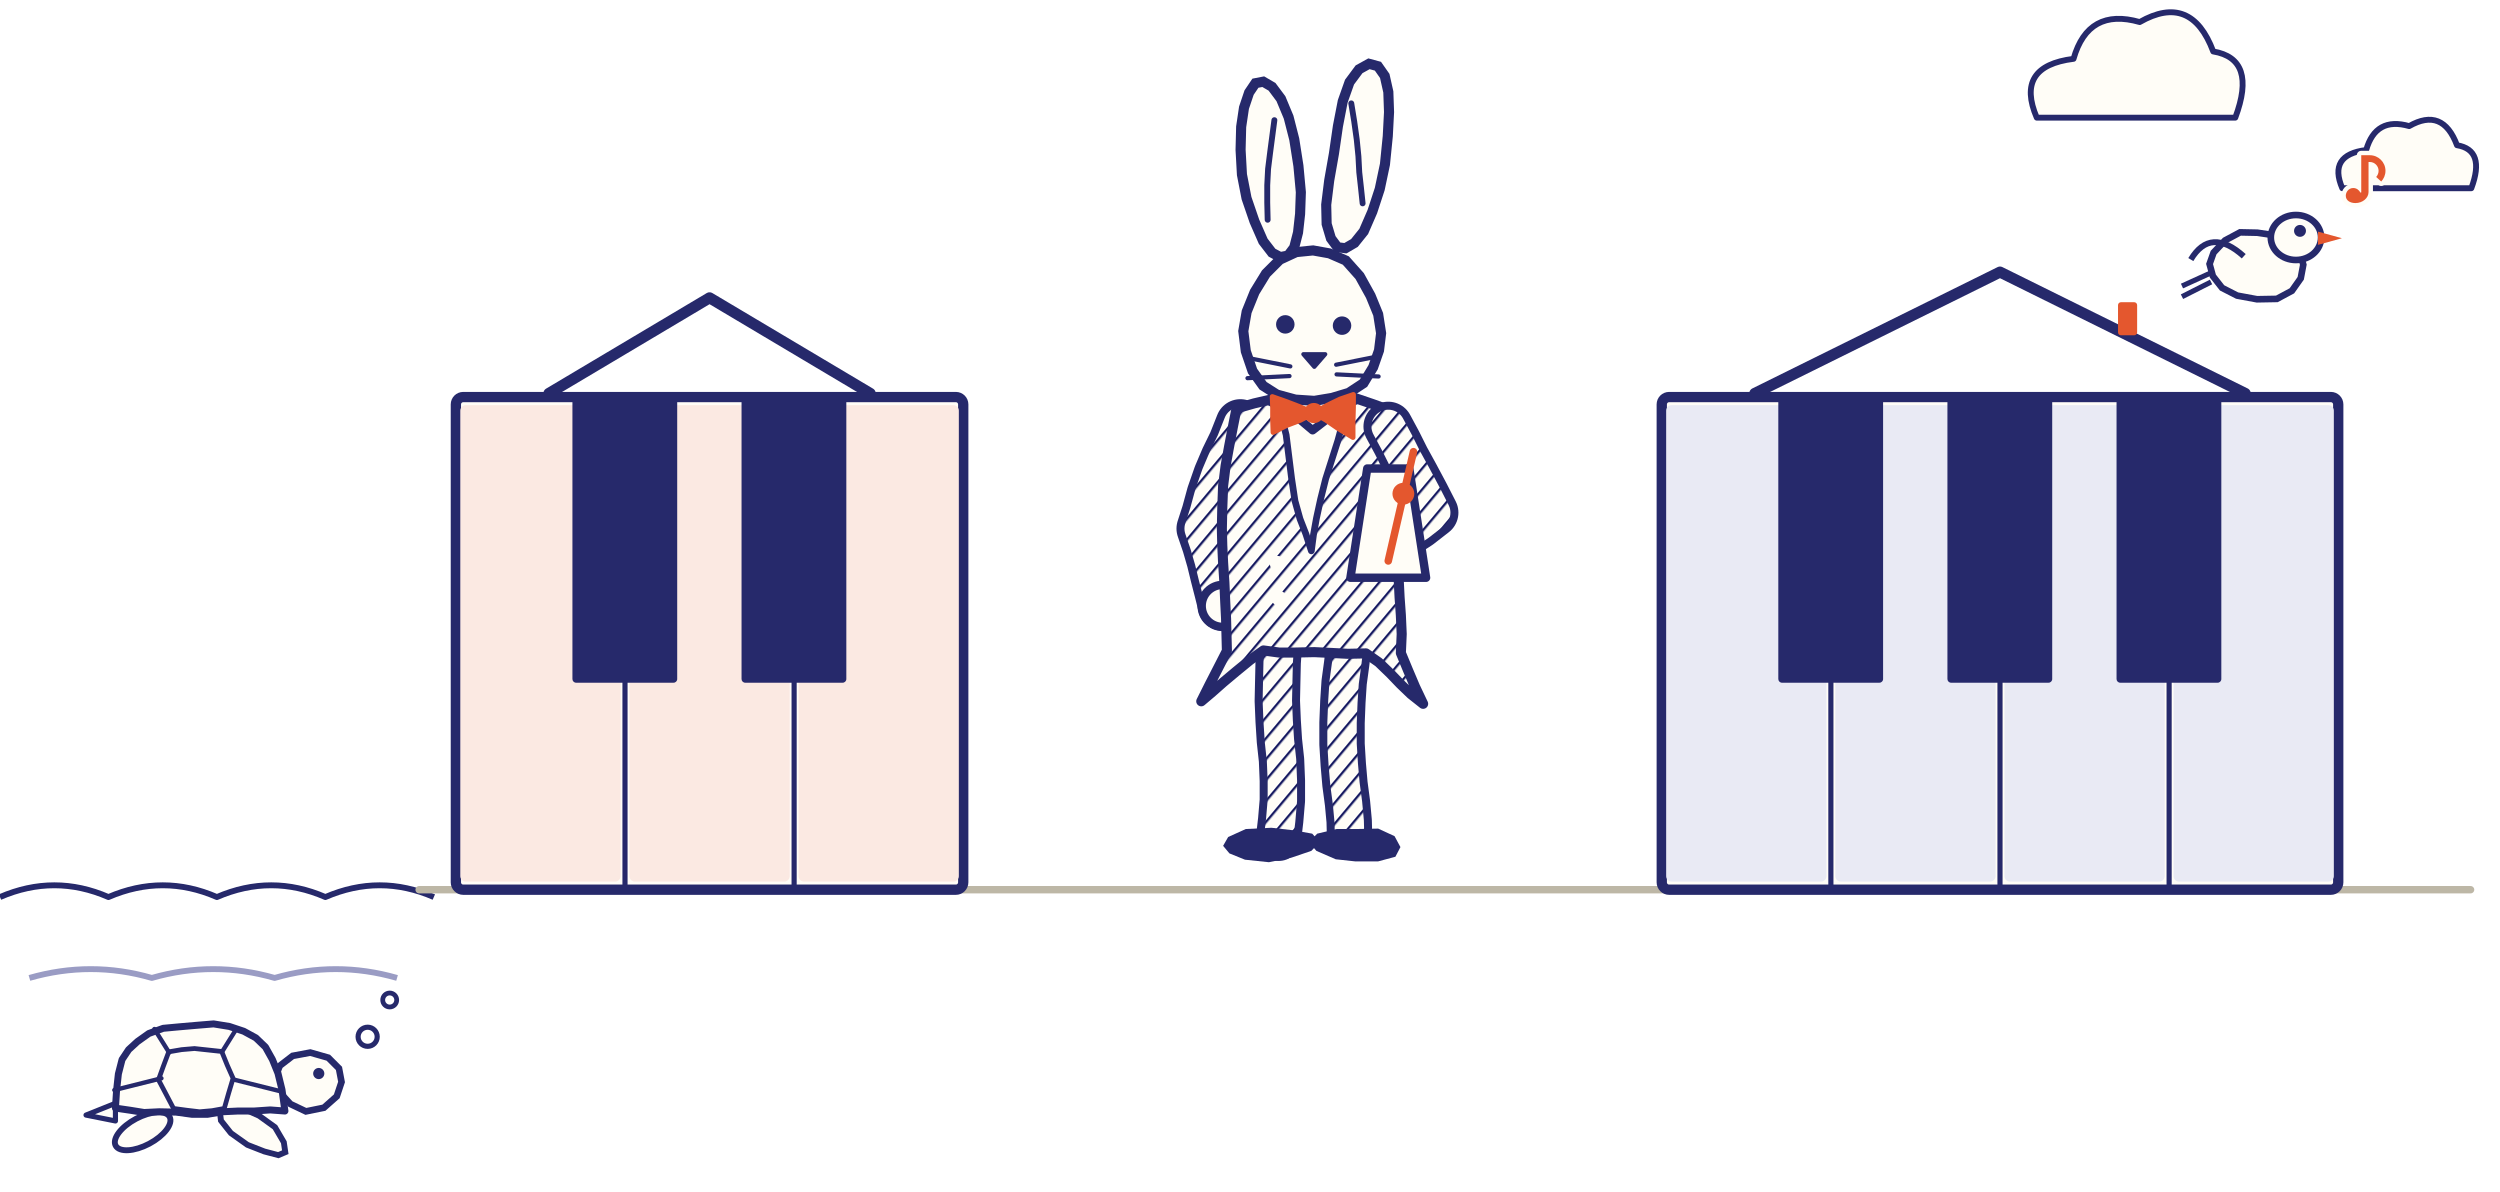
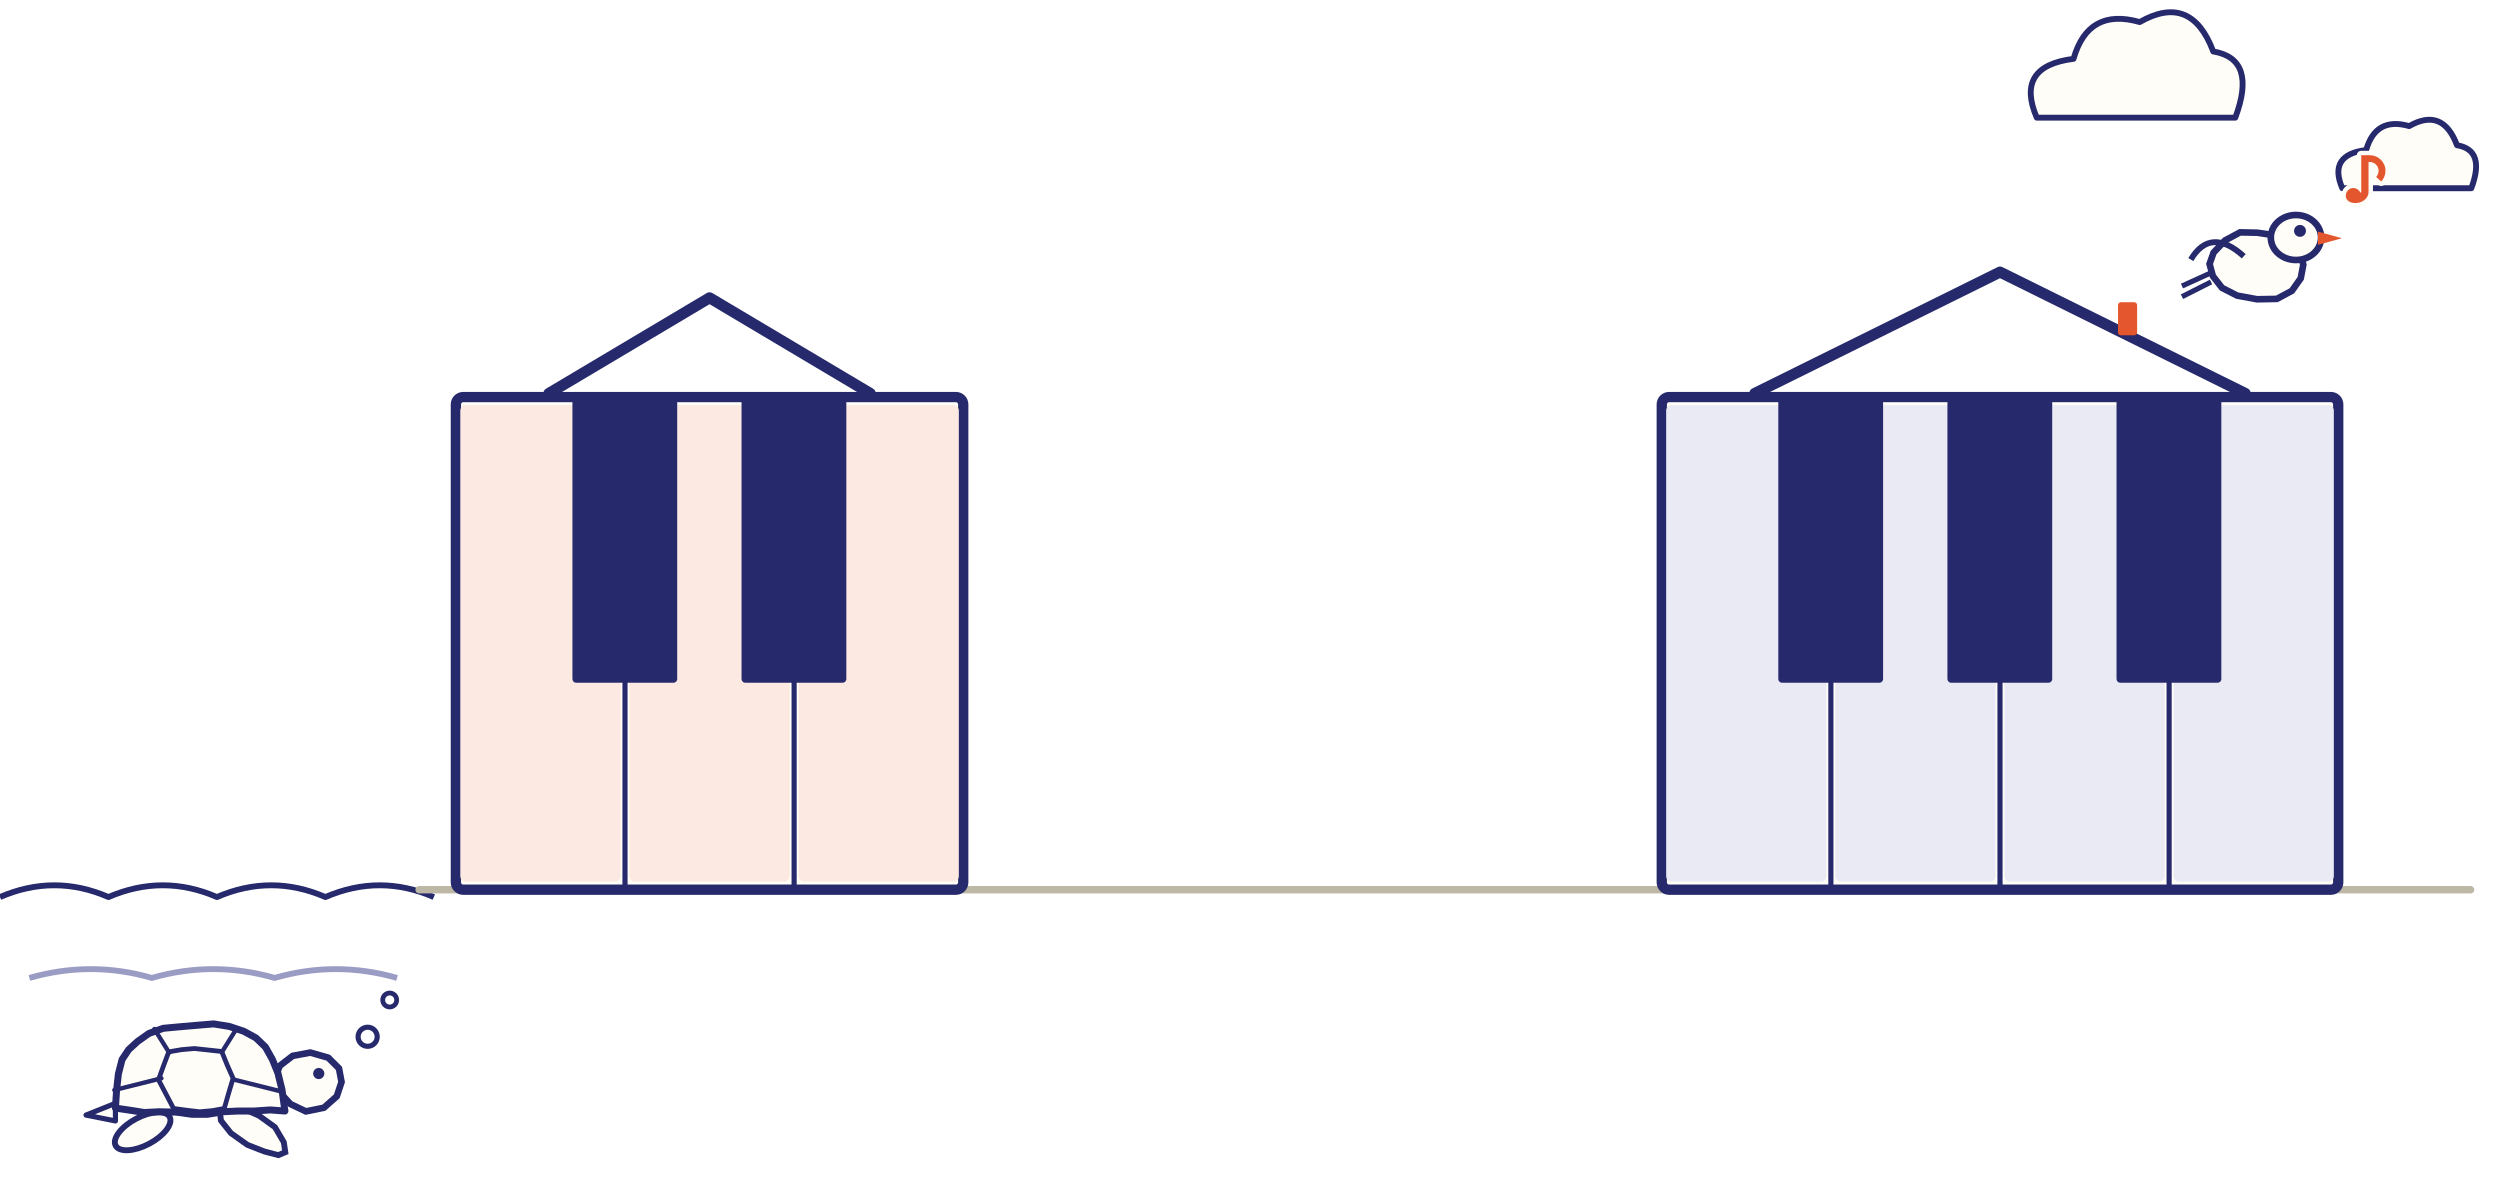
<svg xmlns="http://www.w3.org/2000/svg" viewBox="0 20 680 324" width="1360" height="648">
  <defs>
    <pattern id="penh1" width="3.2" height="3.2" patternUnits="userSpaceOnUse" patternTransform="rotate(40)">
      <rect width="3.2" height="3.2" fill="#fffdf7" />
      <line x1="0" y1="0" x2="0" y2="3.2" stroke="#26296b" stroke-width="1.15" />
    </pattern>
  </defs>
  <path d="M0,264 Q14.8,257.6 29.5,264 Q44.3,257.6 59,264 Q73.8,257.6 88.5,264 Q103.3,257.6 118,264" fill="none" stroke="#26296b" stroke-width="1.6" stroke-linejoin="round" />
  <path d="M8,286 Q24.7,281.2 41.3,286 Q58,281.2 74.7,286 Q91.3,281.2 108,286" fill="none" stroke="#9a9cc4" stroke-width="1.6" stroke-linejoin="round" />
  <g transform="translate(0.8 0.5)">
    <ellipse cx="0" cy="0" rx="8.32" ry="3.84" fill="#fffdf7" stroke="#26296b" stroke-width="1.6" transform="matrix(0.8829 -0.4695 0.4695 0.8829 38 327.2)" />
  </g>
  <path d="M59.8 322.3L60.1 324.8L62.8 328.2L67.3 331.4L71.9 333.2L75.7 334.2L77.6 333.4L77.2 330.7L74.8 326.6L70.5 323.5L65.6 321.3L61.7 320.8Z" fill="#fffdf7" stroke="#26296b" stroke-width="1.6" />
  <g transform="translate(1.4 -0.7)">
    <path d="M30,320.8 L22,324 L30,325.6 Z" fill="#fffdf7" stroke="#26296b" stroke-width="1.4" stroke-linejoin="round" />
  </g>
  <path d="M74.7 313.5L76 317L79 320.3L83.2 322.3L88.1 321.3L91.6 318.2L92.9 314.3L92.2 310.6L89.3 307.7L84.4 306.3L79.6 307.2L76.1 309.9Z" fill="#fffdf7" stroke="#26296b" stroke-width="1.8" />
  <g transform="translate(-0.3 -0.5)">
    <ellipse cx="87" cy="312.5" rx="1.52" ry="1.52" fill="#26296b" />
  </g>
  <path d="M31.4 321.4L31.7 316.7L32.2 312.1L33.2 308.2L35 305.5L37.4 303.3L40.5 301.1L44.4 299.7L48.7 299.3L53.3 298.9L58.1 298.5L62.4 299.2L66.3 300.5L69.6 302.3L72.2 304.8L74.1 308.2L75.6 311.9L76.7 316.4L77.5 322.2L73.5 321.9L69.1 322.2L64.7 322.2L60.5 322.4L56.4 323.1L52.3 323.1L47.9 322.5L43.3 322.4L39.2 322.6L35.5 322Z" fill="#fffdf7" stroke="#26296b" stroke-width="1.9" stroke-linejoin="round" />
  <path d="M45.9 306.1L49.4 305.5L52.9 305.2L56.6 305.6L60.3 306L61.8 309.7L63.4 313.3L62.2 317.3L61 321.5L57.7 322.1L54.3 322.4L50.9 322L47.2 321.5L45 317.3L43.1 313.7L44.4 310.1Z" fill="none" stroke="#26296b" stroke-width="1.3" stroke-linejoin="round" />
  <g transform="translate(0.3 -1.1)">
    <line x1="43.6" y1="314.4" x2="30.8" y2="317.6" fill="none" stroke="#26296b" stroke-width="1.2" stroke-linecap="round" />
  </g>
  <g transform="translate(-1 -0.8)">
    <line x1="64.4" y1="314.4" x2="77.2" y2="317.6" fill="none" stroke="#26296b" stroke-width="1.2" stroke-linecap="round" />
  </g>
  <g transform="translate(-0.8 -0.1)">
    <line x1="46.8" y1="306.4" x2="42.8" y2="300" fill="none" stroke="#26296b" stroke-width="1.2" stroke-linecap="round" />
  </g>
  <g transform="translate(-0.8 -0.3)">
    <line x1="61.2" y1="306.4" x2="65.2" y2="300" fill="none" stroke="#26296b" stroke-width="1.2" stroke-linecap="round" />
  </g>
  <ellipse cx="100" cy="302" rx="2.6" ry="2.6" fill="none" stroke="#26296b" stroke-width="1.4" />
  <ellipse cx="106" cy="292" rx="1.9" ry="1.9" fill="none" stroke="#26296b" stroke-width="1.3" />
  <line x1="114" y1="262" x2="672" y2="262" fill="none" stroke="#bdb7a6" stroke-width="2" stroke-linecap="round" />
  <rect x="124" y="128" width="138" height="134" rx="2" fill="#fffdf7" stroke="#26296b" stroke-width="2.8" />
  <rect x="125.2" y="130.2" width="43.6" height="129.6" rx="1.5" fill="#fbe9e2" />
  <rect x="171.2" y="130.2" width="43.6" height="129.6" rx="1.5" fill="#fbe9e2" />
  <rect x="217.2" y="130.2" width="43.6" height="129.6" rx="1.5" fill="#fbe9e2" />
  <line x1="170" y1="128" x2="170" y2="262" fill="none" stroke="#26296b" stroke-width="1.4" stroke-linecap="round" />
  <line x1="216" y1="128" x2="216" y2="262" fill="none" stroke="#26296b" stroke-width="1.4" stroke-linecap="round" />
  <rect x="155.7" y="128" width="28.5" height="77.7" rx="1" fill="#26296b" />
  <rect x="201.7" y="128" width="28.5" height="77.7" rx="1" fill="#26296b" />
  <polyline points="149.3,127 193,101 236.7,127" fill="none" stroke="#26296b" stroke-width="3" stroke-linecap="round" stroke-linejoin="round" />
  <rect x="452" y="128" width="184" height="134" rx="2" fill="#fffdf7" stroke="#26296b" stroke-width="2.8" />
  <rect x="453.2" y="130.2" width="43.6" height="129.6" rx="1.5" fill="#e9eaf4" />
  <rect x="499.2" y="130.2" width="43.6" height="129.6" rx="1.5" fill="#e9eaf4" />
  <rect x="545.2" y="130.2" width="43.6" height="129.6" rx="1.5" fill="#e9eaf4" />
  <rect x="591.2" y="130.2" width="43.6" height="129.6" rx="1.5" fill="#e9eaf4" />
  <line x1="498" y1="128" x2="498" y2="262" fill="none" stroke="#26296b" stroke-width="1.4" stroke-linecap="round" />
  <line x1="544" y1="128" x2="544" y2="262" fill="none" stroke="#26296b" stroke-width="1.4" stroke-linecap="round" />
  <line x1="590" y1="128" x2="590" y2="262" fill="none" stroke="#26296b" stroke-width="1.4" stroke-linecap="round" />
  <rect x="483.7" y="128" width="28.5" height="77.7" rx="1" fill="#26296b" />
  <rect x="529.7" y="128" width="28.5" height="77.7" rx="1" fill="#26296b" />
  <rect x="575.7" y="128" width="28.5" height="77.7" rx="1" fill="#26296b" />
  <polyline points="477.3,127 544,94 610.7,127" fill="none" stroke="#26296b" stroke-width="3" stroke-linecap="round" stroke-linejoin="round" />
  <rect x="576.1" y="102.2" width="5.2" height="9" rx="0.8" fill="#e4572e" />
  <path d="M554,52 Q548,38 564,36 Q568,22 582,26 Q596,18 602,34 Q614,36 608,52 Z" fill="#fffdf7" stroke="#26296b" stroke-width="1.6" stroke-linejoin="round" />
  <path d="M637.1,71.2 Q633.2,62.1 643.6,60.8 Q646.2,51.7 655.3,54.3 Q664.4,49.1 668.3,59.5 Q676.1,60.8 672.2,71.2 Z" fill="#fffdf7" stroke="#26296b" stroke-width="1.6" stroke-linejoin="round" />
  <path d="M601 91.8L601.9 95.1L604.4 98.3L608.5 100.4L613.9 101.4L619.3 101.3L623.4 99.1L625.8 95.7L626.5 92L625.5 88.2L622.7 85.1L618.7 84L614 83.3L609.3 83.2L605.2 85.4L602.1 88.7Z" fill="#fffdf7" stroke="#26296b" stroke-width="1.8" />
  <g transform="translate(-0.3 -0.2)">
    <ellipse cx="624.8" cy="84.8" rx="6.84" ry="6.12" fill="#fffdf7" stroke="#26296b" stroke-width="1.8" />
  </g>
  <g transform="translate(-0.4 -0.7)">
    <path d="M630.9,83.7 L637.4,85.5 L630.9,87.3 Z" fill="#e4572e" stroke-linejoin="round" />
  </g>
  <g transform="translate(-0.3 -0.2)">
    <ellipse cx="625.9" cy="83" rx="1.62" ry="1.62" fill="#26296b" />
  </g>
  <g transform="translate(-0.1 0.4)">
    <path d="M610.4,89.3 Q601.4,81.2 596,90.2" fill="none" stroke="#26296b" stroke-width="1.6" stroke-linejoin="round" />
  </g>
  <g transform="translate(-0.7 -0.3)">
    <path d="M602.1,94.5 L594.2,98.1 M602.1,97 L594.2,101" fill="none" stroke="#26296b" stroke-width="1.4" stroke-linejoin="round" />
  </g>
  <text x="637.4" y="74" text-anchor="start" font-size="16.2" font-weight="800" fill="#e4572e" font-family="Inter,sans-serif" stroke="#fffdf7" stroke-width="2.4" stroke-linejoin="round" paint-order="stroke">♪</text>
-   <g transform="translate(265.6 24) scale(1.1429)">
-     <defs>
-       <pattern id="hprabbit20" width="3.2" height="3.2" patternUnits="userSpaceOnUse" patternTransform="rotate(40)">
-         <rect width="3.2" height="3.2" fill="#fffdf7" />
-         <line x1="0" y1="0" x2="0" y2="3.2" stroke="#26296b" stroke-width="1.15" />
-       </pattern>
-     </defs>
-     <path d="M72.1 149.8l-.3 4.4-.1 4.4-.1 4.7 .2 4.8 .3 4.7 .5 4.6 .2 4.9 0 4.7-.4 4.7-.5 4.3" fill="none" stroke="#26296b" stroke-width="10.8" stroke-linecap="round" stroke-linejoin="round" />
-     <path d="M72.1 149.8l-.3 4.4-.1 4.4-.1 4.7 .2 4.8 .3 4.7 .5 4.6 .2 4.9 0 4.7-.4 4.7-.5 4.3" fill="none" stroke="url(#hprabbit20)" stroke-width="7.0" stroke-linecap="round" stroke-linejoin="round" />
-     <path d="M88.6 150.3l-.5 4.2-.6 4.4-.3 4.6-.2 5 0 5.1 .3 4.9 .4 4.6 .6 4.5 .4 4.3 .1 3.9" fill="none" stroke="#26296b" stroke-width="10.8" stroke-linecap="round" stroke-linejoin="round" />
-     <path d="M88.6 150.3l-.5 4.2-.6 4.4-.3 4.6-.2 5 0 5.1 .3 4.9 .4 4.6 .6 4.5 .4 4.3 .1 3.9" fill="none" stroke="url(#hprabbit20)" stroke-width="7.0" stroke-linecap="round" stroke-linejoin="round" />
-     <path d="M58.7 197.8l1.5 1.8 3.7 1.5 5.7.6 5.4-1.1 4.7-1.6 2-2.1-1.8-2-4.5-.8-5.2-.6-6.1.3-4.2 1.9z" fill="#26296b" stroke="#26296b" stroke-width="0" />
-     <path d="M79.1 196.9l1.8 2.1 4.6 2 4.6.5 5.5 0 4.1-1.1 1.2-2.3-1.4-2.6-3.9-1.8-5.2.1-4.7 0-4.6 1.1z" fill="#26296b" stroke="#26296b" stroke-width="0" />
-     <path d="M62.8 97.4l-1.7 4.3-1.9 3.9-1.7 4-1.6 4.6-1.2 4.4-1.2 3.7 1.3 3.8 1.1 3.8 .9 3.7 .9 3.5 .9 3.6" fill="none" stroke="#26296b" stroke-width="11.8" stroke-linecap="round" stroke-linejoin="round" />
-     <path d="M62.8 97.4l-1.7 4.3-1.9 3.9-1.7 4-1.6 4.6-1.2 4.4-1.2 3.7 1.3 3.8 1.1 3.8 .9 3.7 .9 3.5 .9 3.6" fill="none" stroke="url(#hprabbit20)" stroke-width="8.0" stroke-linecap="round" stroke-linejoin="round" />
-     <g transform="translate(0.6 0.7)">
-       <circle cx="58" cy="140" r="5" fill="#fffdf7" stroke="#26296b" stroke-width="2" />
-     </g>
-     <path d="M61.9 93.7l-.9 4.5-.9 4.7-.8 4.4-.6 4.8-.2 5.3-.1 4.9 .1 4 .2 4.2 .3 4.6 .2 4.6 .2 4 .1 3.8 .1 3.9-2.2 4.3-2 3.9-1.9 3.8 2.6-2.2 2.6-2.3 3.1-2.6 3.3-2.7 3.2-2.3 3.7.5 3.9 0 4.5-.1 4.2.2 3.8.2 4.3-.1 3 2.1 2.8 2.7 2.4 2.5 2.5 2.4 2.9 2.3-1.9-4-1.7-4-1.7-4.1 .2-4.5-.2-4.5-.3-4.2-.2-4 0-4.1 .2-4.2 .2-4.5 .1-4.6 0-4.9-.1-4.8-.4-4.6-.8-4.4-1.2-4.4-4.1-1.5-4.7-1.6-4.7-.9-4.5-.1-5 .4-5.1 1-4.3 1z" fill="url(#hprabbit20)" stroke="#26296b" stroke-width="2.4" stroke-linejoin="round" stroke-linecap="round" />
-     <path d="M71.5 92.5l1.2 3.6 1 3.9 .6 4.8 .7 5.6 .8 5.3 1.2 4.3 1.4 3.6 1.3 4 .5-3.8 .7-3.9 1-4.6 1.2-4.8 1.4-4.4 1.5-4.7 1.4-5.1 1.2-4.3-4.2-.3-4 .2-4.3.3z" fill="#fffdf7" stroke="#26296b" stroke-width="1.6" stroke-linejoin="round" stroke-linecap="round" />
-     <g transform="translate(0.6 0.6)">
-       <circle cx="71" cy="130" r="1.8" fill="#fffdf7" />
-     </g>
-     <g transform="translate(1 -1.1)">
-       <circle cx="71" cy="140" r="1.8" fill="#fffdf7" />
-     </g>
-     <path d="M63.1 37.1l.3 5.7 1.1 5.7 1.4 5 1.7 3 1.8 1.3 1.9-.1 1.7-1.7 1.4-3.4 1.1-4.3 .9-5.1 .3-6.3-.1-6.4-.6-5.4-1.2-4.6-1.7-3.1-1.9-1.5-1.9.1-1.8 2-1.7 3.4-1.3 4.4-.9 5.4z" fill="#fffdf7" stroke="#26296b" stroke-width="2.4" transform="rotate(-8 70 37)" />
-     <path d="M85 34.1l0 6.5 .3 5.8 .9 4.5 1.6 3.2 1.9 1.8 1.9-.1 1.9-1.6 1.7-3.1 1.2-5 .8-5.6 .2-6-.5-6.7-.7-5.7-1-4.7-1.5-3.6-2-2-2.2-.2-2.1 1.7-1.7 3.4-.8 4.8-.1 6z" fill="#fffdf7" stroke="#26296b" stroke-width="2.4" transform="rotate(10 91 34)" />
-     <path d="M70.9 25.1l-.5 3.8-.5 3.8-.5 4-.2 3.9 0 4.1 .1 4.1" stroke="#26296b" stroke-width="1.4" stroke-linecap="round" fill="none" />
-     <path d="M89.2 21.1l.7 4.3 .6 4.3 .4 4 .2 3.8 .4 3.6 .4 3.8" stroke="#26296b" stroke-width="1.4" stroke-linecap="round" fill="none" />
-     <path d="M63.5 75.3l.6 4.8 1.6 4.7 2.5 3.5 3.3 2.1 4.4 1.2 4.5.3 4.2-.7 4-1.2 3.5-2.3 2.3-3.8 1.4-4 .5-4.1-.7-4.5-1.8-4.4-2.6-4.7-3.3-3.7-3.9-1.7-3.9-.7-4 .4-3.9 1.8-3.3 3.3-2.7 4.4-1.9 4.7z" fill="#fffdf7" stroke="#26296b" stroke-width="2.4" />
-     <g transform="translate(0.5 0.7)">
-       <circle cx="73" cy="73" r="2.2" fill="#26296b" />
-     </g>
-     <g transform="translate(0 1)">
-       <circle cx="87" cy="73" r="2.2" fill="#26296b" />
-     </g>
-     <g transform="translate(0.4 0.8)">
-       <path d="M77.4,80 L82.6,80 L80,83 Z" fill="#26296b" stroke="#26296b" stroke-width="1" stroke-linejoin="round" stroke-linecap="round" />
-     </g>
-     <g transform="translate(-0.3 0.7)">
-       <line x1="75.0" y1="83.0" x2="65.0" y2="81.0" stroke="#26296b" stroke-width="1" stroke-linecap="round" />
-     </g>
-     <g transform="translate(-0.5 0.5)">
-       <line x1="75.0" y1="85.5" x2="65.0" y2="86.0" stroke="#26296b" stroke-width="1" stroke-linecap="round" />
-     </g>
-     <g transform="translate(0.6 0.3)">
-       <line x1="85.0" y1="83.0" x2="95.0" y2="81.0" stroke="#26296b" stroke-width="1" stroke-linecap="round" />
-     </g>
-     <g transform="translate(0.7 0.1)">
-       <line x1="85.0" y1="85.5" x2="95.0" y2="86.0" stroke="#26296b" stroke-width="1" stroke-linecap="round" />
-     </g>
-     <path d="M69.4 91.8l3.6 2 3.8 2.4 3.2 2.7 3.5-2.7 3.6-2.8 3.7-1.9" fill="none" stroke="#26296b" stroke-width="2" stroke-linejoin="round" stroke-linecap="round" />
-     <path d="M70.4 90.9l3.4 1.2 3.4 1.3 3.1 1.4-3.2 1.7-3.4 1.3-3.1 1.6-.1-3.1 0-2.7zM89.7 90.4l-3.2 1.1-3.1 1.5-3.1 1.8 2.9 1.7 2.9 2 3.5 2.1 0-3.8 .1-3.4z" fill="#e4572e" stroke="#e4572e" stroke-width="1.2" stroke-linejoin="round" />
-     <g transform="translate(0.3 -1.2)">
-       <circle cx="80" cy="96" r="2.4" fill="#e4572e" />
-     </g>
-     <path d="M98 98l2.1 3.9 1.9 3.8 2.2 4 2.4 4.5 2.2 4.3-3.6 2.8-3.7 2.4-3.4 2.4-2.9 2.4" fill="none" stroke="#26296b" stroke-width="11.8" stroke-linecap="round" stroke-linejoin="round" />
-     <path d="M98 98l2.1 3.9 1.9 3.8 2.2 4 2.4 4.5 2.2 4.3-3.6 2.8-3.7 2.4-3.4 2.4-2.9 2.4" fill="none" stroke="url(#hprabbit20)" stroke-width="8.0" stroke-linecap="round" stroke-linejoin="round" />
-     <g transform="translate(-0.8 0.5)">
-       <circle cx="96" cy="128" r="5" fill="#fffdf7" stroke="#26296b" stroke-width="2" />
-     </g>
-     <path d="M89,134 L93,108 L103,108 L107,134 Z" fill="#fffdf7" stroke="#26296b" stroke-width="2" stroke-linejoin="round" stroke-linecap="round" />
-     <line x1="98.0" y1="130.0" x2="104.0" y2="104.0" stroke="#e4572e" stroke-width="1.8" stroke-linecap="round" />
-     <circle cx="101.6" cy="114" r="2.6" fill="#e4572e" />
-   </g>
</svg>
